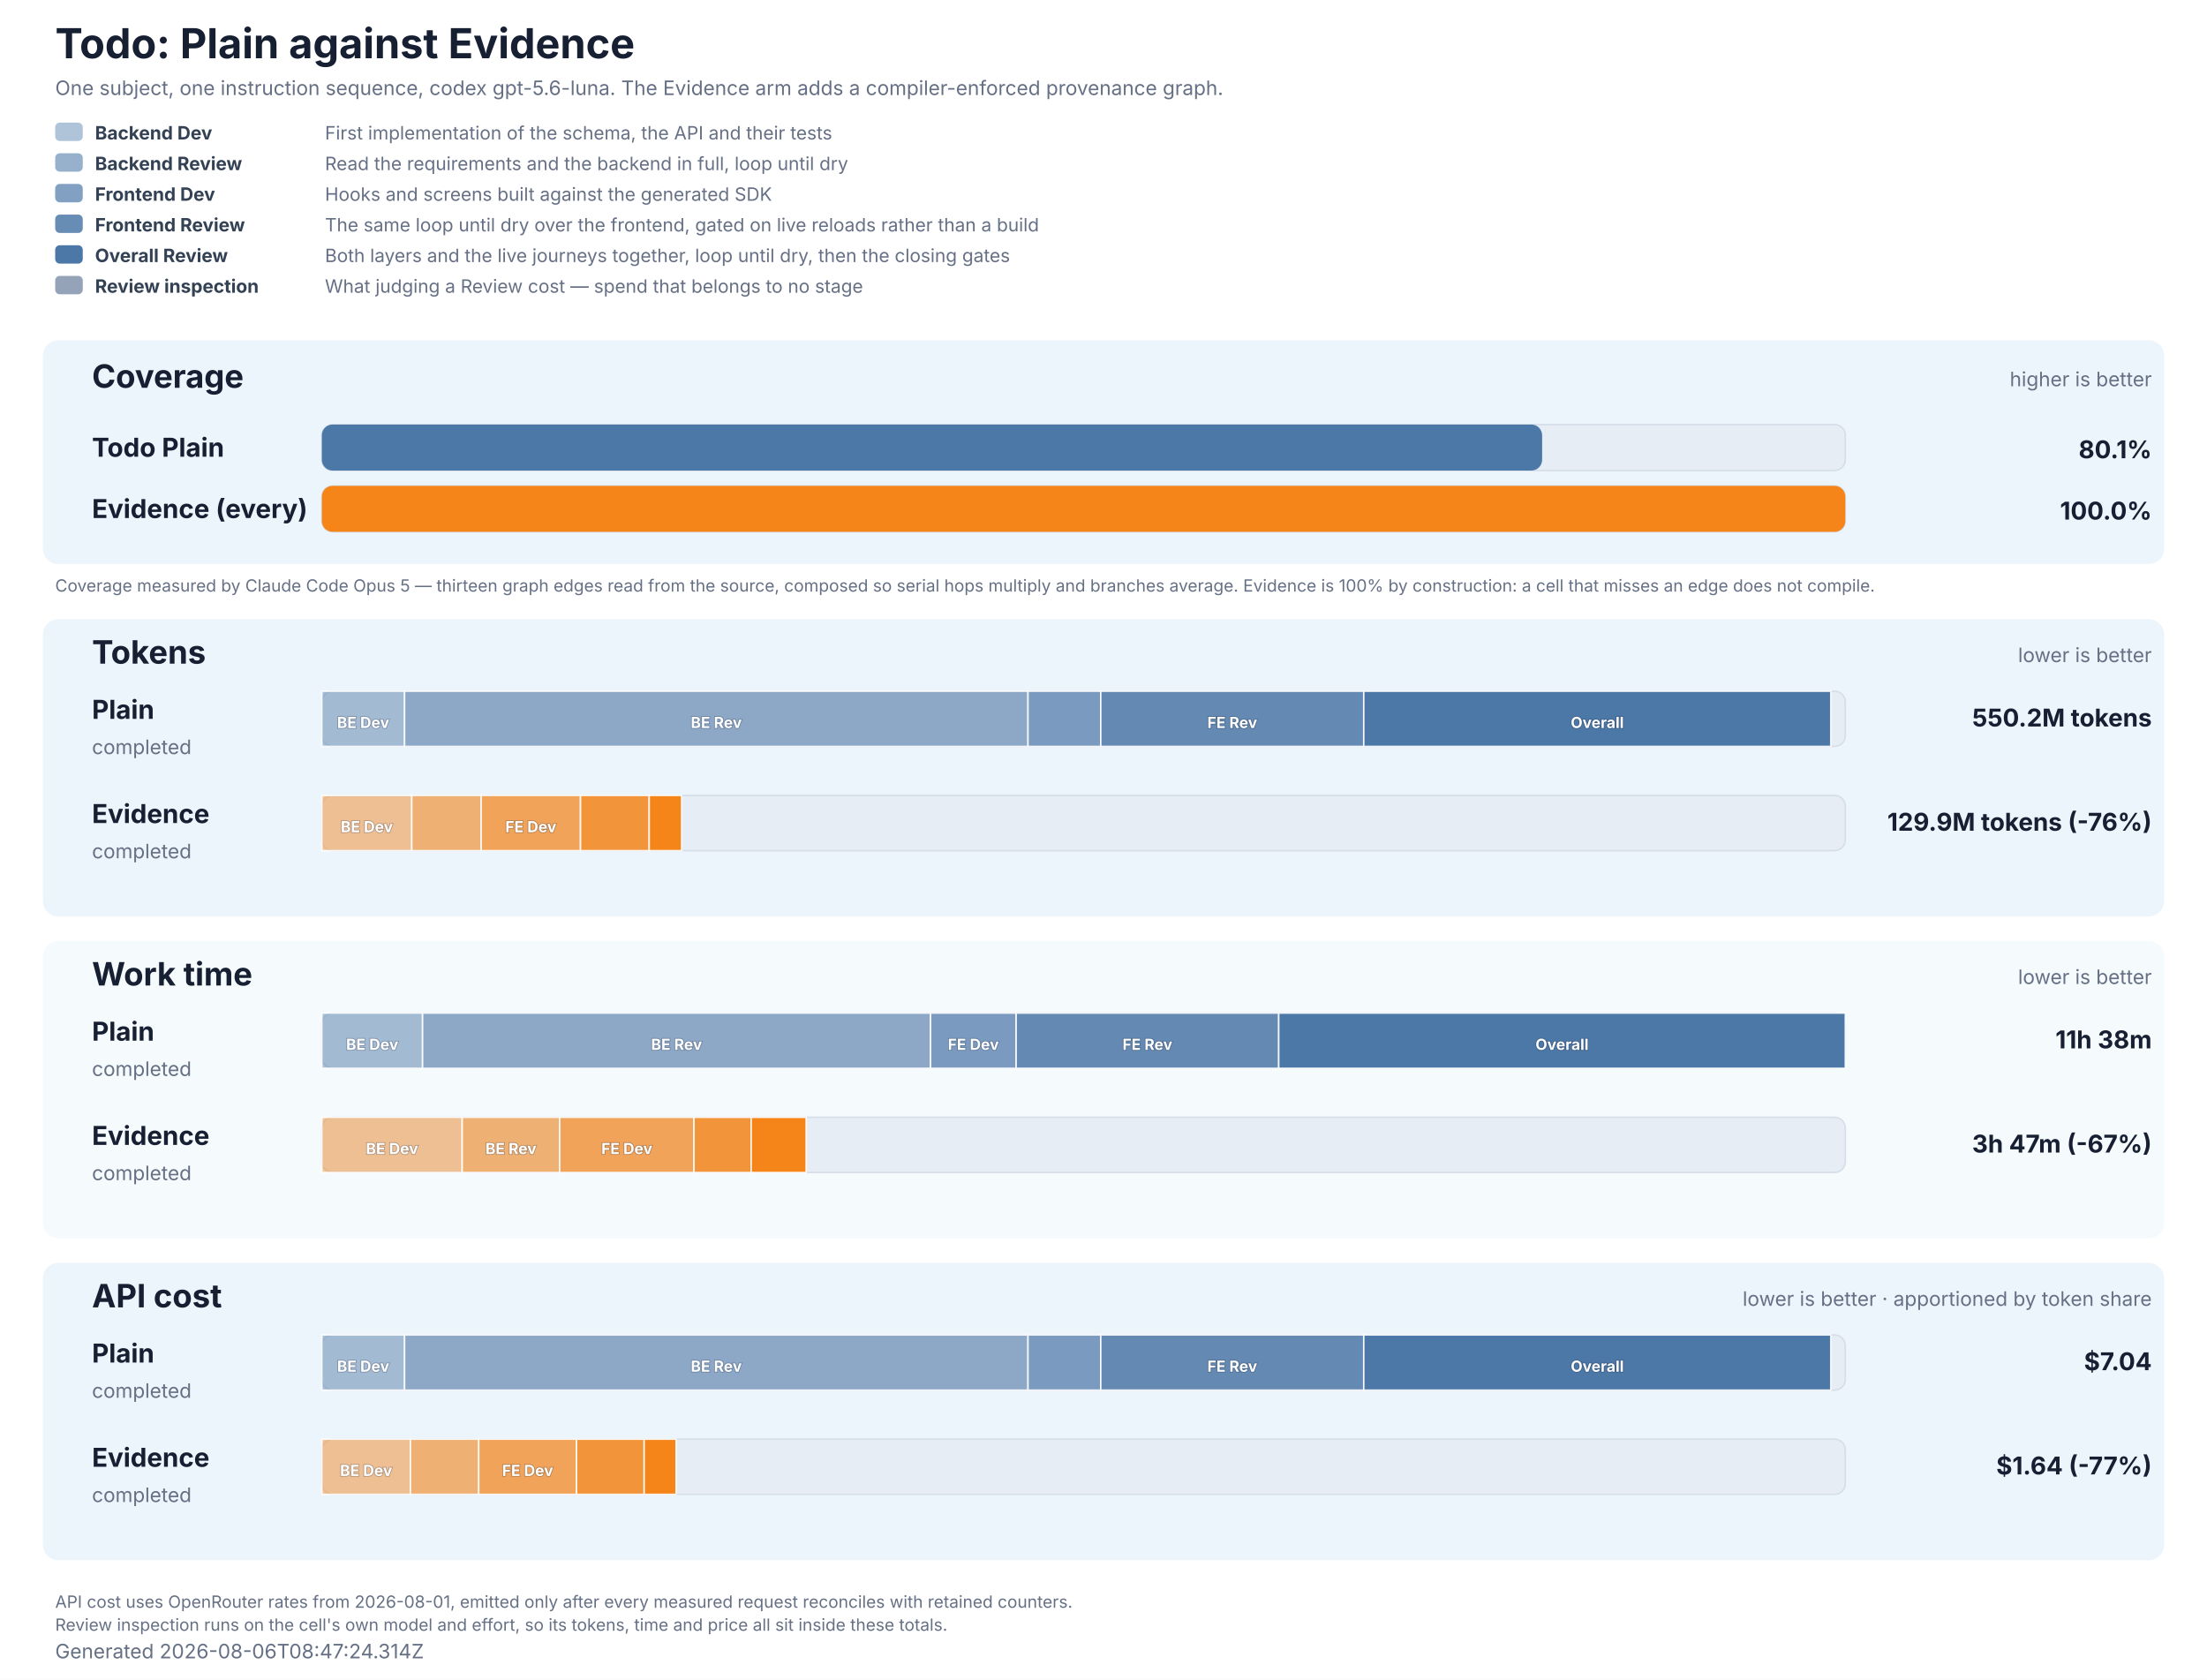
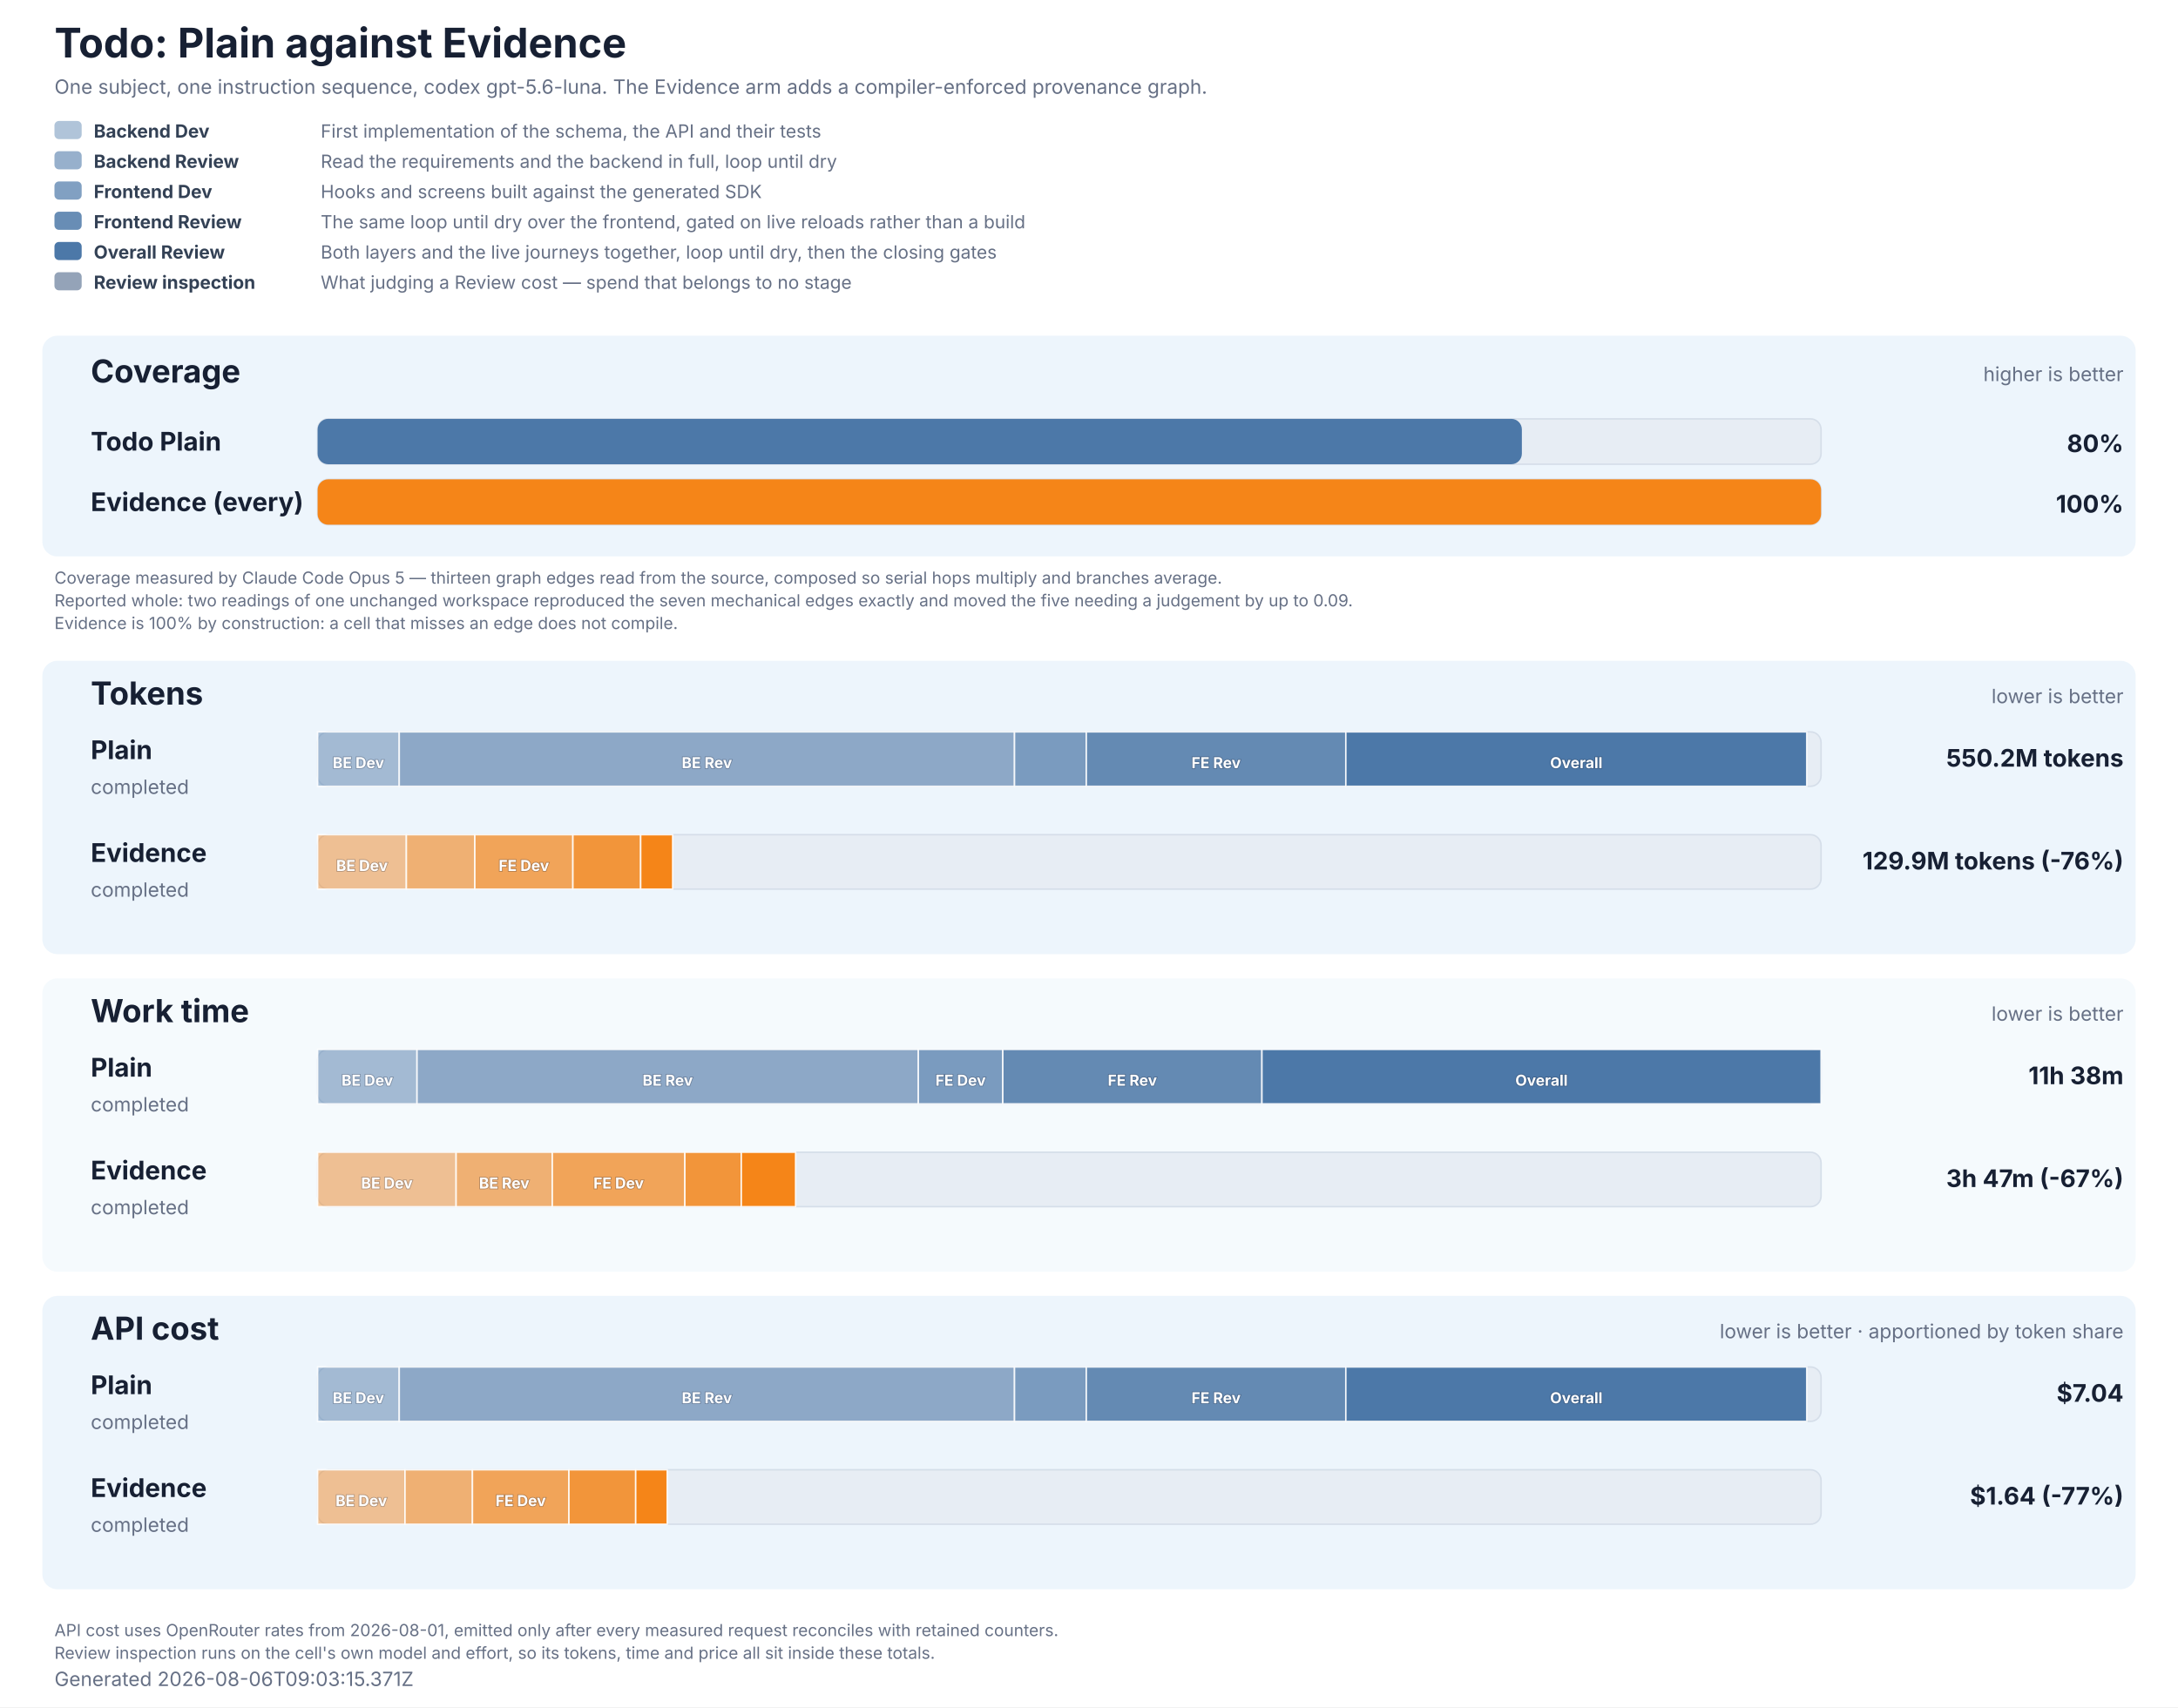
- <svg xmlns="http://www.w3.org/2000/svg" role="img" aria-labelledby="title description" viewBox="0 0 1440 1096" width="1440" height="1096">
+ <svg xmlns="http://www.w3.org/2000/svg" role="img" aria-labelledby="title description" viewBox="0 0 1440 1129" width="1440" height="1129">
  <style>
  text { font-family: Inter, ui-sans-serif, system-ui, -apple-system, BlinkMacSystemFont, 'Segoe UI', sans-serif; fill: #172033; }
  .title { font-size: 27px; font-weight: 700; }
  .subtitle, .generated, .group-meta, .row-status { font-size: 13px; fill: #667085; }
  .group { fill: #e8f2fb; }
  .group-title { font-size: 21px; font-weight: 700; }
  .row-label { font-size: 17px; font-weight: 700; }
  .value { font-size: 16px; font-weight: 700; }
  .cost-value { font-size: 13px; font-weight: 600; fill: #526b82; }
  .legend { font-size: 12px; fill: #667085; }
  .legend-label { font-size: 12px; font-weight: 700; fill: #334155; }
  .segment-label { font-size: 10px; font-weight: 700; fill: #ffffff; paint-order: stroke; stroke: #172033; stroke-opacity: 0.28; stroke-width: 1px; }
  .phase-segment { stroke: #ffffff; stroke-opacity: 0.86; stroke-width: 1px; }
  .track { fill: #e7edf4; stroke: #d5dee9; stroke-width: 1px; }
  .empty { font-size: 15px; fill: #667085; }
  .table-note { font-size: 11px; fill: #667085; }
</style>
-   <rect width="1440" height="1096" fill="#ffffff" />
+   <rect width="1440" height="1129" fill="#ffffff" />
  <text x="36" y="38" class="title">Todo: Plain against Evidence</text>
  <text x="36" y="62" class="subtitle">One subject, one instruction sequence, codex gpt-5.6-luna. The Evidence arm adds a compiler-enforced provenance graph.</text>
  <rect x="36" y="80" width="18" height="12" rx="3" fill="#4c78a8" fill-opacity="0.44" />
  <text x="62" y="91" class="legend-label">Backend Dev</text>
  <text x="212" y="91" class="legend">First implementation of the schema, the API and their tests</text>
  <rect x="36" y="100" width="18" height="12" rx="3" fill="#4c78a8" fill-opacity="0.58" />
  <text x="62" y="111" class="legend-label">Backend Review</text>
  <text x="212" y="111" class="legend">Read the requirements and the backend in full, loop until dry</text>
  <rect x="36" y="120" width="18" height="12" rx="3" fill="#4c78a8" fill-opacity="0.7" />
  <text x="62" y="131" class="legend-label">Frontend Dev</text>
  <text x="212" y="131" class="legend">Hooks and screens built against the generated SDK</text>
  <rect x="36" y="140" width="18" height="12" rx="3" fill="#4c78a8" fill-opacity="0.84" />
  <text x="62" y="151" class="legend-label">Frontend Review</text>
  <text x="212" y="151" class="legend">The same loop until dry over the frontend, gated on live reloads rather than a build</text>
  <rect x="36" y="160" width="18" height="12" rx="3" fill="#4c78a8" fill-opacity="1" />
  <text x="62" y="171" class="legend-label">Overall Review</text>
  <text x="212" y="171" class="legend">Both layers and the live journeys together, loop until dry, then the closing gates</text>
  <rect x="36" y="180" width="18" height="12" rx="3" fill="#94a3b8" fill-opacity="1" />
  <text x="62" y="191" class="legend-label">Review inspection</text>
  <text x="212" y="191" class="legend">What judging a Review cost — spend that belongs to no stage</text>
  <rect x="28" y="222" width="1384" height="146" rx="10" class="group" fill-opacity="0.78" />
  <text x="60" y="253" class="group-title">Coverage</text>
  <text x="1404" y="252" text-anchor="end" class="group-meta">higher is better</text>
  <text x="60" y="298" class="row-label" fill="#4c78a8">Todo Plain</text>
  <rect x="210" y="277" width="994" height="30" rx="7" class="track" />
  <rect x="210" y="277" width="796.19" height="30" rx="7" fill="#4c78a8" data-coverage="80.1" />
-   <text x="1404" y="299" text-anchor="end" class="value" fill="#4c78a8">80.1%</text>
+   <text x="1404" y="299" text-anchor="end" class="value" fill="#4c78a8">80%</text>
  <text x="60" y="338" class="row-label" fill="#f58518">Evidence (every)</text>
  <rect x="210" y="317" width="994" height="30" rx="7" class="track" />
  <rect x="210" y="317" width="994.00" height="30" rx="7" fill="#f58518" data-coverage="100" />
-   <text x="1404" y="339" text-anchor="end" class="value" fill="#f58518">100.0%</text>
-   <text x="36" y="386" class="table-note">Coverage measured by Claude Code Opus 5 — thirteen graph edges read from the source, composed so serial hops multiply and branches average. Evidence is 100% by construction: a cell that misses an edge does not compile.</text>
-   <rect x="28" y="404" width="1384" height="194" rx="10" class="group" fill-opacity="0.78" />
-   <text x="60" y="433" class="group-title">Tokens</text>
-   <text x="1404" y="432" text-anchor="end" class="group-meta">lower is better</text>
-   <text x="60" y="469" class="row-label" fill="#4c78a8">Plain</text>
-   <text x="60" y="492" class="row-status">completed</text>
-   <rect x="210" y="451" width="994" height="36" rx="7" class="track" />
-   <rect x="210.00" y="451" width="53.97" height="36" fill="#4c78a8" fill-opacity="0.44" class="phase-segment" data-phase="backend-development" />
-   <text x="236.98" y="475" text-anchor="middle" class="segment-label">BE Dev</text>
-   <rect x="263.97" y="451" width="406.78" height="36" fill="#4c78a8" fill-opacity="0.58" class="phase-segment" data-phase="backend-review" />
-   <text x="467.36" y="475" text-anchor="middle" class="segment-label">BE Rev</text>
-   <rect x="670.75" y="451" width="47.48" height="36" fill="#4c78a8" fill-opacity="0.7" class="phase-segment" data-phase="frontend-development" />
-   <rect x="718.23" y="451" width="171.59" height="36" fill="#4c78a8" fill-opacity="0.84" class="phase-segment" data-phase="frontend-review" />
-   <text x="804.02" y="475" text-anchor="middle" class="segment-label">FE Rev</text>
-   <rect x="889.82" y="451" width="304.70" height="36" fill="#4c78a8" fill-opacity="1" class="phase-segment" data-phase="overall-review" />
-   <text x="1042.17" y="475" text-anchor="middle" class="segment-label">Overall</text>
-   <text x="1404" y="474" text-anchor="end" class="value">550.2M tokens</text>
-   <text x="60" y="537" class="row-label" fill="#f58518">Evidence</text>
-   <text x="60" y="560" class="row-status">completed</text>
-   <rect x="210" y="519" width="994" height="36" rx="7" class="track" />
-   <rect x="210.00" y="519" width="58.67" height="36" fill="#f58518" fill-opacity="0.44" class="phase-segment" data-phase="backend-development" />
-   <text x="239.33" y="543" text-anchor="middle" class="segment-label">BE Dev</text>
-   <rect x="268.67" y="519" width="45.29" height="36" fill="#f58518" fill-opacity="0.58" class="phase-segment" data-phase="backend-review" />
-   <rect x="313.95" y="519" width="64.81" height="36" fill="#f58518" fill-opacity="0.7" class="phase-segment" data-phase="frontend-development" />
-   <text x="346.36" y="543" text-anchor="middle" class="segment-label">FE Dev</text>
-   <rect x="378.77" y="519" width="44.82" height="36" fill="#f58518" fill-opacity="0.84" class="phase-segment" data-phase="frontend-review" />
-   <rect x="423.59" y="519" width="21.13" height="36" fill="#f58518" fill-opacity="1" class="phase-segment" data-phase="overall-review" />
-   <text x="1404" y="542" text-anchor="end" class="value">129.9M tokens (-76%)</text>
-   <rect x="28" y="614" width="1384" height="194" rx="10" class="group" fill-opacity="0.42" />
-   <text x="60" y="643" class="group-title">Work time</text>
-   <text x="1404" y="642" text-anchor="end" class="group-meta">lower is better</text>
-   <text x="60" y="679" class="row-label" fill="#4c78a8">Plain</text>
-   <text x="60" y="702" class="row-status">completed</text>
-   <rect x="210" y="661" width="994" height="36" rx="7" class="track" />
-   <rect x="210.00" y="661" width="65.71" height="36" fill="#4c78a8" fill-opacity="0.44" class="phase-segment" data-phase="backend-development" />
-   <text x="242.85" y="685" text-anchor="middle" class="segment-label">BE Dev</text>
-   <rect x="275.71" y="661" width="331.47" height="36" fill="#4c78a8" fill-opacity="0.58" class="phase-segment" data-phase="backend-review" />
-   <text x="441.45" y="685" text-anchor="middle" class="segment-label">BE Rev</text>
-   <rect x="607.18" y="661" width="55.83" height="36" fill="#4c78a8" fill-opacity="0.7" class="phase-segment" data-phase="frontend-development" />
-   <text x="635.10" y="685" text-anchor="middle" class="segment-label">FE Dev</text>
-   <rect x="663.02" y="661" width="171.32" height="36" fill="#4c78a8" fill-opacity="0.84" class="phase-segment" data-phase="frontend-review" />
-   <text x="748.68" y="685" text-anchor="middle" class="segment-label">FE Rev</text>
-   <rect x="834.34" y="661" width="369.66" height="36" fill="#4c78a8" fill-opacity="1" class="phase-segment" data-phase="overall-review" />
-   <text x="1019.17" y="685" text-anchor="middle" class="segment-label">Overall</text>
-   <text x="1404" y="684" text-anchor="end" class="value">11h 38m</text>
-   <text x="60" y="747" class="row-label" fill="#f58518">Evidence</text>
-   <text x="60" y="770" class="row-status">completed</text>
-   <rect x="210" y="729" width="994" height="36" rx="7" class="track" />
-   <rect x="210.00" y="729" width="91.56" height="36" fill="#f58518" fill-opacity="0.44" class="phase-segment" data-phase="backend-development" />
-   <text x="255.78" y="753" text-anchor="middle" class="segment-label">BE Dev</text>
-   <rect x="301.56" y="729" width="63.62" height="36" fill="#f58518" fill-opacity="0.58" class="phase-segment" data-phase="backend-review" />
-   <text x="333.37" y="753" text-anchor="middle" class="segment-label">BE Rev</text>
-   <rect x="365.18" y="729" width="87.64" height="36" fill="#f58518" fill-opacity="0.7" class="phase-segment" data-phase="frontend-development" />
-   <text x="409.00" y="753" text-anchor="middle" class="segment-label">FE Dev</text>
-   <rect x="452.82" y="729" width="37.29" height="36" fill="#f58518" fill-opacity="0.84" class="phase-segment" data-phase="frontend-review" />
-   <rect x="490.12" y="729" width="35.87" height="36" fill="#f58518" fill-opacity="1" class="phase-segment" data-phase="overall-review" />
-   <text x="1404" y="752" text-anchor="end" class="value">3h 47m (-67%)</text>
-   <rect x="28" y="824" width="1384" height="194" rx="10" class="group" fill-opacity="0.78" />
-   <text x="60" y="853" class="group-title">API cost</text>
-   <text x="1404" y="852" text-anchor="end" class="group-meta">lower is better · apportioned by token share</text>
-   <text x="60" y="889" class="row-label" fill="#4c78a8">Plain</text>
-   <text x="60" y="912" class="row-status">completed</text>
-   <rect x="210" y="871" width="994" height="36" rx="7" class="track" />
-   <rect x="210.00" y="871" width="53.97" height="36" fill="#4c78a8" fill-opacity="0.44" class="phase-segment" data-phase="backend-development" />
-   <text x="236.98" y="895" text-anchor="middle" class="segment-label">BE Dev</text>
-   <rect x="263.97" y="871" width="406.78" height="36" fill="#4c78a8" fill-opacity="0.58" class="phase-segment" data-phase="backend-review" />
-   <text x="467.36" y="895" text-anchor="middle" class="segment-label">BE Rev</text>
-   <rect x="670.75" y="871" width="47.48" height="36" fill="#4c78a8" fill-opacity="0.7" class="phase-segment" data-phase="frontend-development" />
-   <rect x="718.23" y="871" width="171.59" height="36" fill="#4c78a8" fill-opacity="0.84" class="phase-segment" data-phase="frontend-review" />
-   <text x="804.02" y="895" text-anchor="middle" class="segment-label">FE Rev</text>
-   <rect x="889.82" y="871" width="304.70" height="36" fill="#4c78a8" fill-opacity="1" class="phase-segment" data-phase="overall-review" />
-   <text x="1042.17" y="895" text-anchor="middle" class="segment-label">Overall</text>
-   <text x="1404" y="894" text-anchor="end" class="value">$7.04</text>
-   <text x="60" y="957" class="row-label" fill="#f58518">Evidence</text>
-   <text x="60" y="980" class="row-status">completed</text>
-   <rect x="210" y="939" width="994" height="36" rx="7" class="track" />
-   <rect x="210.00" y="939" width="57.77" height="36" fill="#f58518" fill-opacity="0.44" class="phase-segment" data-phase="backend-development" />
-   <text x="238.88" y="963" text-anchor="middle" class="segment-label">BE Dev</text>
-   <rect x="267.77" y="939" width="44.59" height="36" fill="#f58518" fill-opacity="0.58" class="phase-segment" data-phase="backend-review" />
-   <rect x="312.36" y="939" width="63.82" height="36" fill="#f58518" fill-opacity="0.7" class="phase-segment" data-phase="frontend-development" />
-   <text x="344.26" y="963" text-anchor="middle" class="segment-label">FE Dev</text>
-   <rect x="376.17" y="939" width="44.13" height="36" fill="#f58518" fill-opacity="0.84" class="phase-segment" data-phase="frontend-review" />
-   <rect x="420.31" y="939" width="20.81" height="36" fill="#f58518" fill-opacity="1" class="phase-segment" data-phase="overall-review" />
-   <text x="1404" y="962" text-anchor="end" class="value">$1.64 (-77%)</text>
-   <text x="36" y="1049" class="table-note">API cost uses OpenRouter rates from 2026-08-01, emitted only after every measured request reconciles with retained counters.</text>
-   <text x="36" y="1064" class="table-note">Review inspection runs on the cell's own model and effort, so its tokens, time and price all sit inside these totals.</text>
-   <text x="36" y="1082" class="generated">Generated 2026-08-06T08:47:24.314Z</text>
+   <text x="1404" y="339" text-anchor="end" class="value" fill="#f58518">100%</text>
+   <text x="36" y="386" class="table-note">Coverage measured by Claude Code Opus 5 — thirteen graph edges read from the source, composed so serial hops multiply and branches average.</text>
+   <text x="36" y="401" class="table-note">Reported whole: two readings of one unchanged workspace reproduced the seven mechanical edges exactly and moved the five needing a judgement by up to 0.09.</text>
+   <text x="36" y="416" class="table-note">Evidence is 100% by construction: a cell that misses an edge does not compile.</text>
+   <rect x="28" y="437" width="1384" height="194" rx="10" class="group" fill-opacity="0.78" />
+   <text x="60" y="466" class="group-title">Tokens</text>
+   <text x="1404" y="465" text-anchor="end" class="group-meta">lower is better</text>
+   <text x="60" y="502" class="row-label" fill="#4c78a8">Plain</text>
+   <text x="60" y="525" class="row-status">completed</text>
+   <rect x="210" y="484" width="994" height="36" rx="7" class="track" />
+   <rect x="210.00" y="484" width="53.97" height="36" fill="#4c78a8" fill-opacity="0.44" class="phase-segment" data-phase="backend-development" />
+   <text x="236.98" y="508" text-anchor="middle" class="segment-label">BE Dev</text>
+   <rect x="263.97" y="484" width="406.78" height="36" fill="#4c78a8" fill-opacity="0.58" class="phase-segment" data-phase="backend-review" />
+   <text x="467.36" y="508" text-anchor="middle" class="segment-label">BE Rev</text>
+   <rect x="670.75" y="484" width="47.48" height="36" fill="#4c78a8" fill-opacity="0.7" class="phase-segment" data-phase="frontend-development" />
+   <rect x="718.23" y="484" width="171.59" height="36" fill="#4c78a8" fill-opacity="0.84" class="phase-segment" data-phase="frontend-review" />
+   <text x="804.02" y="508" text-anchor="middle" class="segment-label">FE Rev</text>
+   <rect x="889.82" y="484" width="304.70" height="36" fill="#4c78a8" fill-opacity="1" class="phase-segment" data-phase="overall-review" />
+   <text x="1042.17" y="508" text-anchor="middle" class="segment-label">Overall</text>
+   <text x="1404" y="507" text-anchor="end" class="value">550.2M tokens</text>
+   <text x="60" y="570" class="row-label" fill="#f58518">Evidence</text>
+   <text x="60" y="593" class="row-status">completed</text>
+   <rect x="210" y="552" width="994" height="36" rx="7" class="track" />
+   <rect x="210.00" y="552" width="58.67" height="36" fill="#f58518" fill-opacity="0.44" class="phase-segment" data-phase="backend-development" />
+   <text x="239.33" y="576" text-anchor="middle" class="segment-label">BE Dev</text>
+   <rect x="268.67" y="552" width="45.29" height="36" fill="#f58518" fill-opacity="0.58" class="phase-segment" data-phase="backend-review" />
+   <rect x="313.95" y="552" width="64.81" height="36" fill="#f58518" fill-opacity="0.7" class="phase-segment" data-phase="frontend-development" />
+   <text x="346.36" y="576" text-anchor="middle" class="segment-label">FE Dev</text>
+   <rect x="378.77" y="552" width="44.82" height="36" fill="#f58518" fill-opacity="0.84" class="phase-segment" data-phase="frontend-review" />
+   <rect x="423.59" y="552" width="21.13" height="36" fill="#f58518" fill-opacity="1" class="phase-segment" data-phase="overall-review" />
+   <text x="1404" y="575" text-anchor="end" class="value">129.9M tokens (-76%)</text>
+   <rect x="28" y="647" width="1384" height="194" rx="10" class="group" fill-opacity="0.42" />
+   <text x="60" y="676" class="group-title">Work time</text>
+   <text x="1404" y="675" text-anchor="end" class="group-meta">lower is better</text>
+   <text x="60" y="712" class="row-label" fill="#4c78a8">Plain</text>
+   <text x="60" y="735" class="row-status">completed</text>
+   <rect x="210" y="694" width="994" height="36" rx="7" class="track" />
+   <rect x="210.00" y="694" width="65.71" height="36" fill="#4c78a8" fill-opacity="0.44" class="phase-segment" data-phase="backend-development" />
+   <text x="242.85" y="718" text-anchor="middle" class="segment-label">BE Dev</text>
+   <rect x="275.71" y="694" width="331.47" height="36" fill="#4c78a8" fill-opacity="0.58" class="phase-segment" data-phase="backend-review" />
+   <text x="441.45" y="718" text-anchor="middle" class="segment-label">BE Rev</text>
+   <rect x="607.18" y="694" width="55.83" height="36" fill="#4c78a8" fill-opacity="0.7" class="phase-segment" data-phase="frontend-development" />
+   <text x="635.10" y="718" text-anchor="middle" class="segment-label">FE Dev</text>
+   <rect x="663.02" y="694" width="171.32" height="36" fill="#4c78a8" fill-opacity="0.84" class="phase-segment" data-phase="frontend-review" />
+   <text x="748.68" y="718" text-anchor="middle" class="segment-label">FE Rev</text>
+   <rect x="834.34" y="694" width="369.66" height="36" fill="#4c78a8" fill-opacity="1" class="phase-segment" data-phase="overall-review" />
+   <text x="1019.17" y="718" text-anchor="middle" class="segment-label">Overall</text>
+   <text x="1404" y="717" text-anchor="end" class="value">11h 38m</text>
+   <text x="60" y="780" class="row-label" fill="#f58518">Evidence</text>
+   <text x="60" y="803" class="row-status">completed</text>
+   <rect x="210" y="762" width="994" height="36" rx="7" class="track" />
+   <rect x="210.00" y="762" width="91.56" height="36" fill="#f58518" fill-opacity="0.44" class="phase-segment" data-phase="backend-development" />
+   <text x="255.78" y="786" text-anchor="middle" class="segment-label">BE Dev</text>
+   <rect x="301.56" y="762" width="63.62" height="36" fill="#f58518" fill-opacity="0.58" class="phase-segment" data-phase="backend-review" />
+   <text x="333.37" y="786" text-anchor="middle" class="segment-label">BE Rev</text>
+   <rect x="365.18" y="762" width="87.64" height="36" fill="#f58518" fill-opacity="0.7" class="phase-segment" data-phase="frontend-development" />
+   <text x="409.00" y="786" text-anchor="middle" class="segment-label">FE Dev</text>
+   <rect x="452.82" y="762" width="37.29" height="36" fill="#f58518" fill-opacity="0.84" class="phase-segment" data-phase="frontend-review" />
+   <rect x="490.12" y="762" width="35.87" height="36" fill="#f58518" fill-opacity="1" class="phase-segment" data-phase="overall-review" />
+   <text x="1404" y="785" text-anchor="end" class="value">3h 47m (-67%)</text>
+   <rect x="28" y="857" width="1384" height="194" rx="10" class="group" fill-opacity="0.78" />
+   <text x="60" y="886" class="group-title">API cost</text>
+   <text x="1404" y="885" text-anchor="end" class="group-meta">lower is better · apportioned by token share</text>
+   <text x="60" y="922" class="row-label" fill="#4c78a8">Plain</text>
+   <text x="60" y="945" class="row-status">completed</text>
+   <rect x="210" y="904" width="994" height="36" rx="7" class="track" />
+   <rect x="210.00" y="904" width="53.97" height="36" fill="#4c78a8" fill-opacity="0.44" class="phase-segment" data-phase="backend-development" />
+   <text x="236.98" y="928" text-anchor="middle" class="segment-label">BE Dev</text>
+   <rect x="263.97" y="904" width="406.78" height="36" fill="#4c78a8" fill-opacity="0.58" class="phase-segment" data-phase="backend-review" />
+   <text x="467.36" y="928" text-anchor="middle" class="segment-label">BE Rev</text>
+   <rect x="670.75" y="904" width="47.48" height="36" fill="#4c78a8" fill-opacity="0.7" class="phase-segment" data-phase="frontend-development" />
+   <rect x="718.23" y="904" width="171.59" height="36" fill="#4c78a8" fill-opacity="0.84" class="phase-segment" data-phase="frontend-review" />
+   <text x="804.02" y="928" text-anchor="middle" class="segment-label">FE Rev</text>
+   <rect x="889.82" y="904" width="304.70" height="36" fill="#4c78a8" fill-opacity="1" class="phase-segment" data-phase="overall-review" />
+   <text x="1042.17" y="928" text-anchor="middle" class="segment-label">Overall</text>
+   <text x="1404" y="927" text-anchor="end" class="value">$7.04</text>
+   <text x="60" y="990" class="row-label" fill="#f58518">Evidence</text>
+   <text x="60" y="1013" class="row-status">completed</text>
+   <rect x="210" y="972" width="994" height="36" rx="7" class="track" />
+   <rect x="210.00" y="972" width="57.77" height="36" fill="#f58518" fill-opacity="0.44" class="phase-segment" data-phase="backend-development" />
+   <text x="238.88" y="996" text-anchor="middle" class="segment-label">BE Dev</text>
+   <rect x="267.77" y="972" width="44.59" height="36" fill="#f58518" fill-opacity="0.58" class="phase-segment" data-phase="backend-review" />
+   <rect x="312.36" y="972" width="63.82" height="36" fill="#f58518" fill-opacity="0.7" class="phase-segment" data-phase="frontend-development" />
+   <text x="344.26" y="996" text-anchor="middle" class="segment-label">FE Dev</text>
+   <rect x="376.17" y="972" width="44.13" height="36" fill="#f58518" fill-opacity="0.84" class="phase-segment" data-phase="frontend-review" />
+   <rect x="420.31" y="972" width="20.81" height="36" fill="#f58518" fill-opacity="1" class="phase-segment" data-phase="overall-review" />
+   <text x="1404" y="995" text-anchor="end" class="value">$1.64 (-77%)</text>
+   <text x="36" y="1082" class="table-note">API cost uses OpenRouter rates from 2026-08-01, emitted only after every measured request reconciles with retained counters.</text>
+   <text x="36" y="1097" class="table-note">Review inspection runs on the cell's own model and effort, so its tokens, time and price all sit inside these totals.</text>
+   <text x="36" y="1115" class="generated">Generated 2026-08-06T09:03:15.371Z</text>
</svg>
